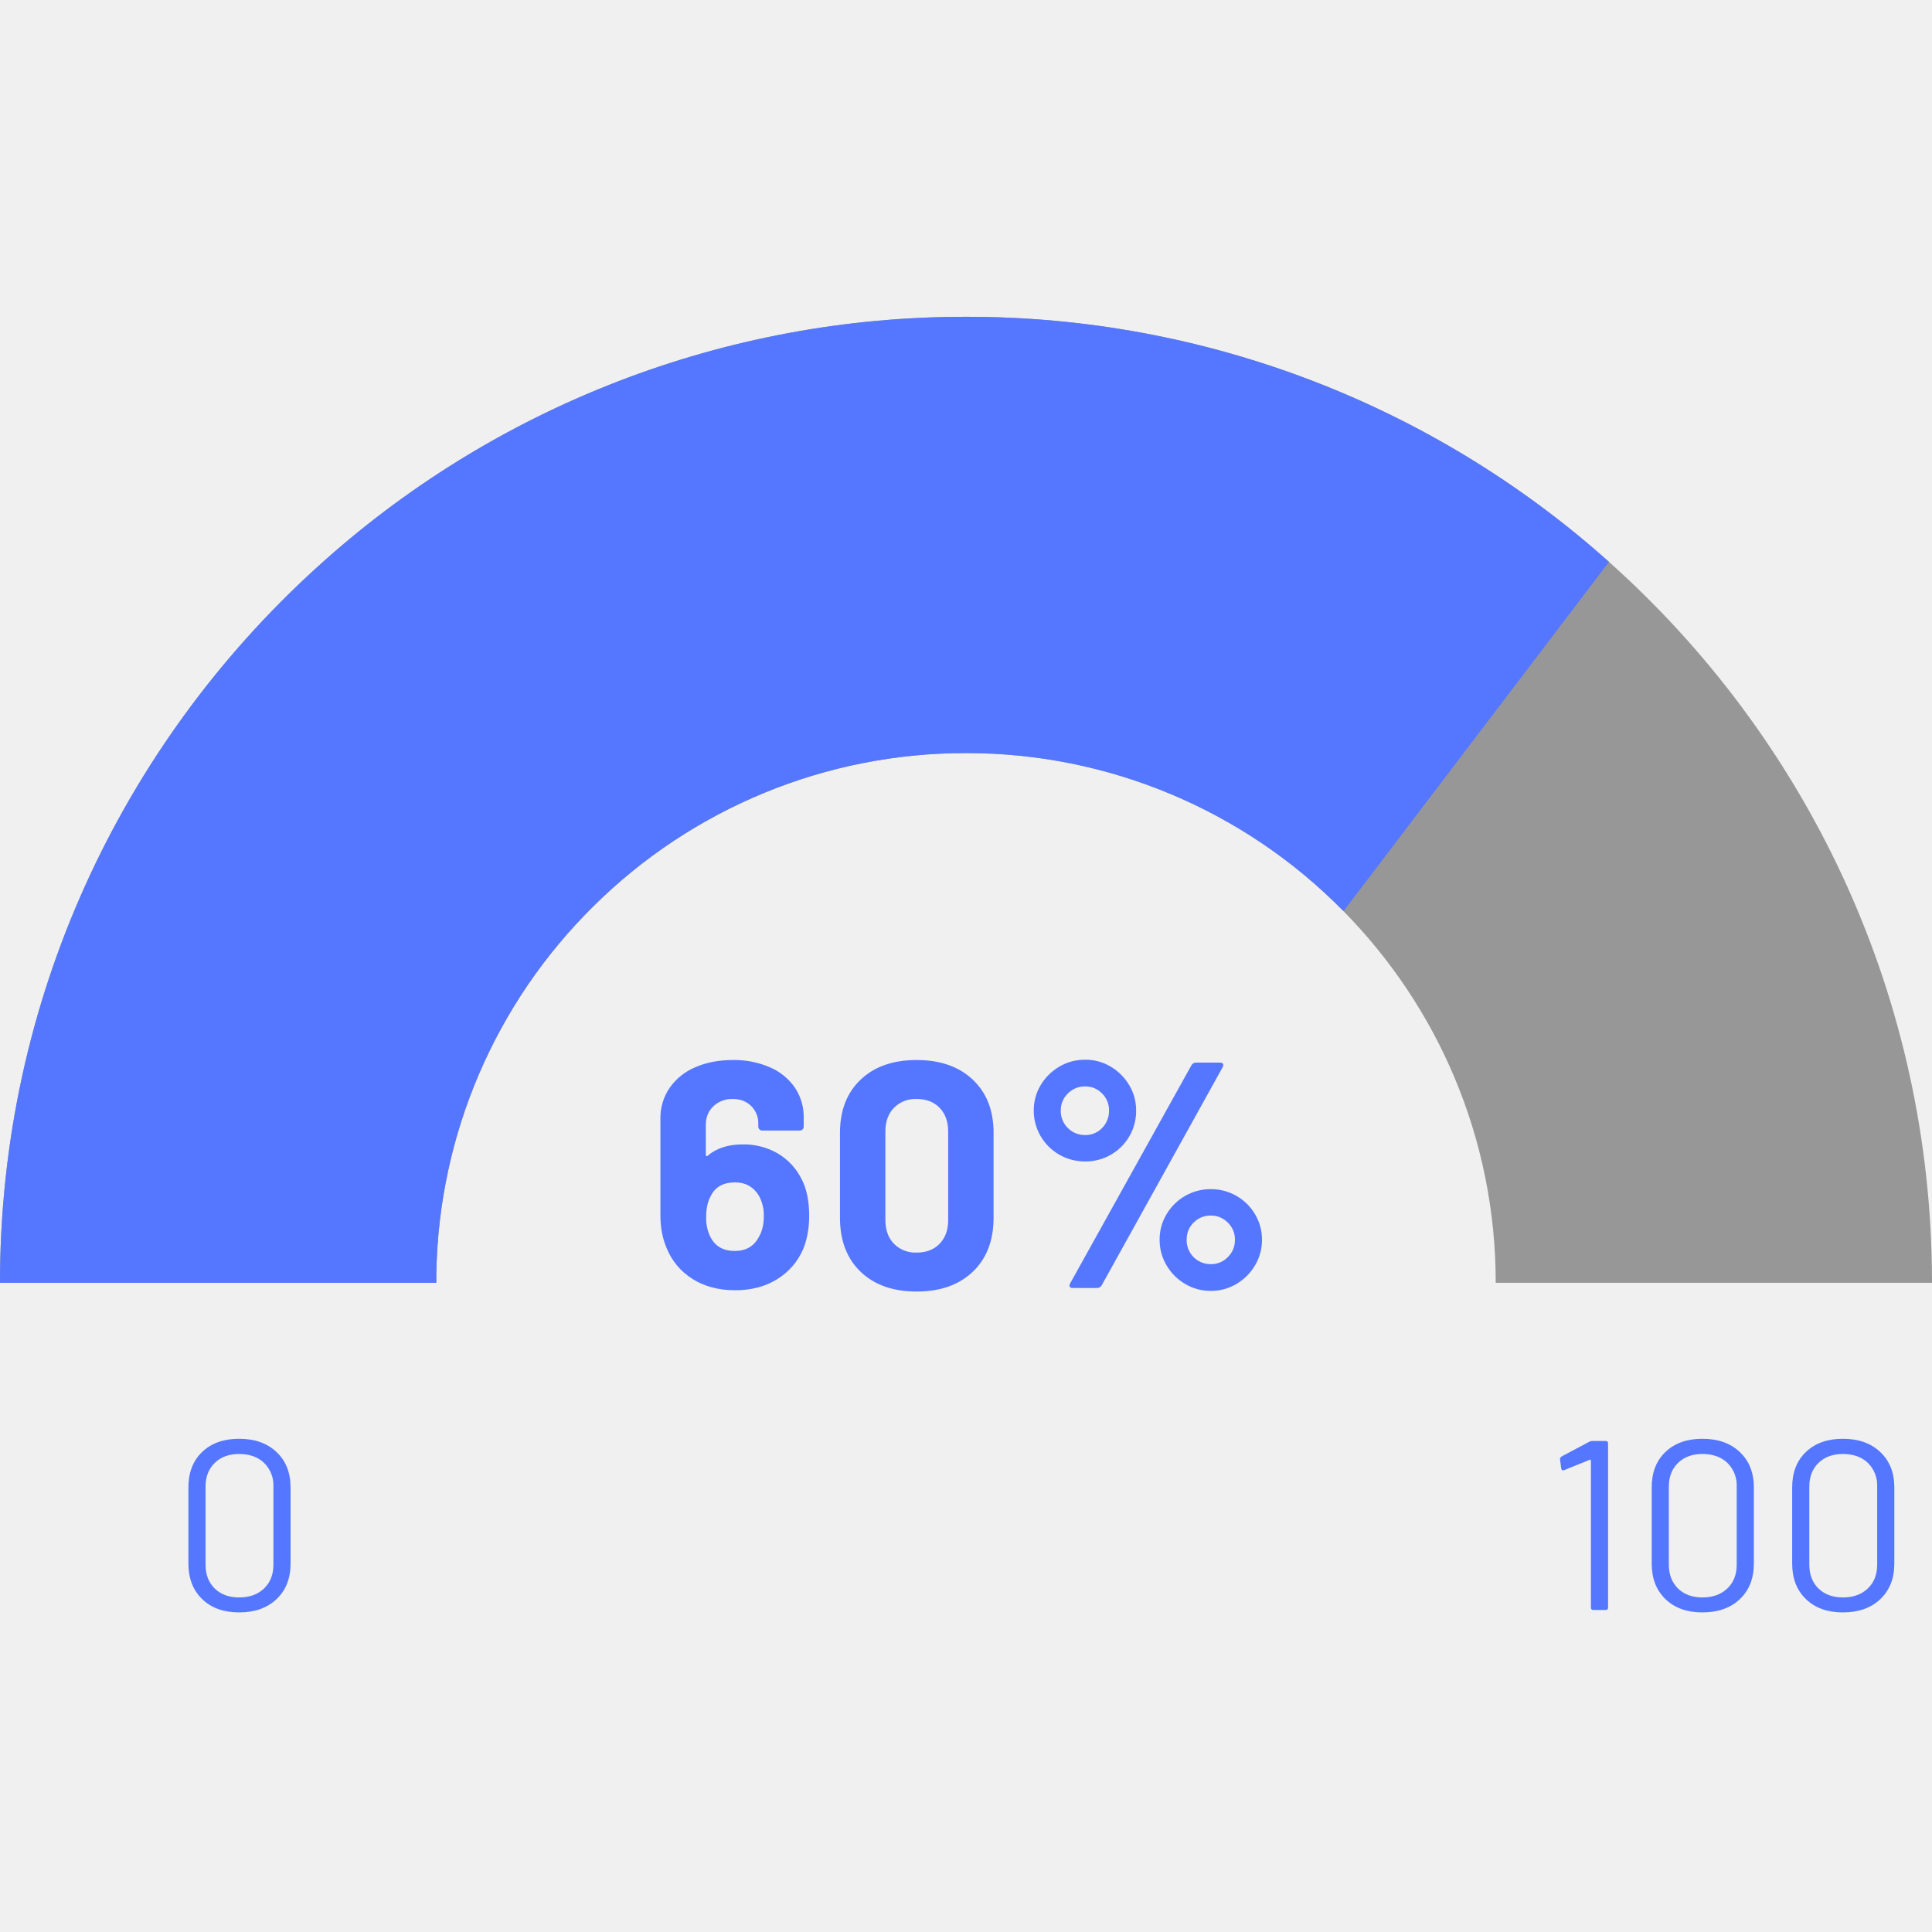
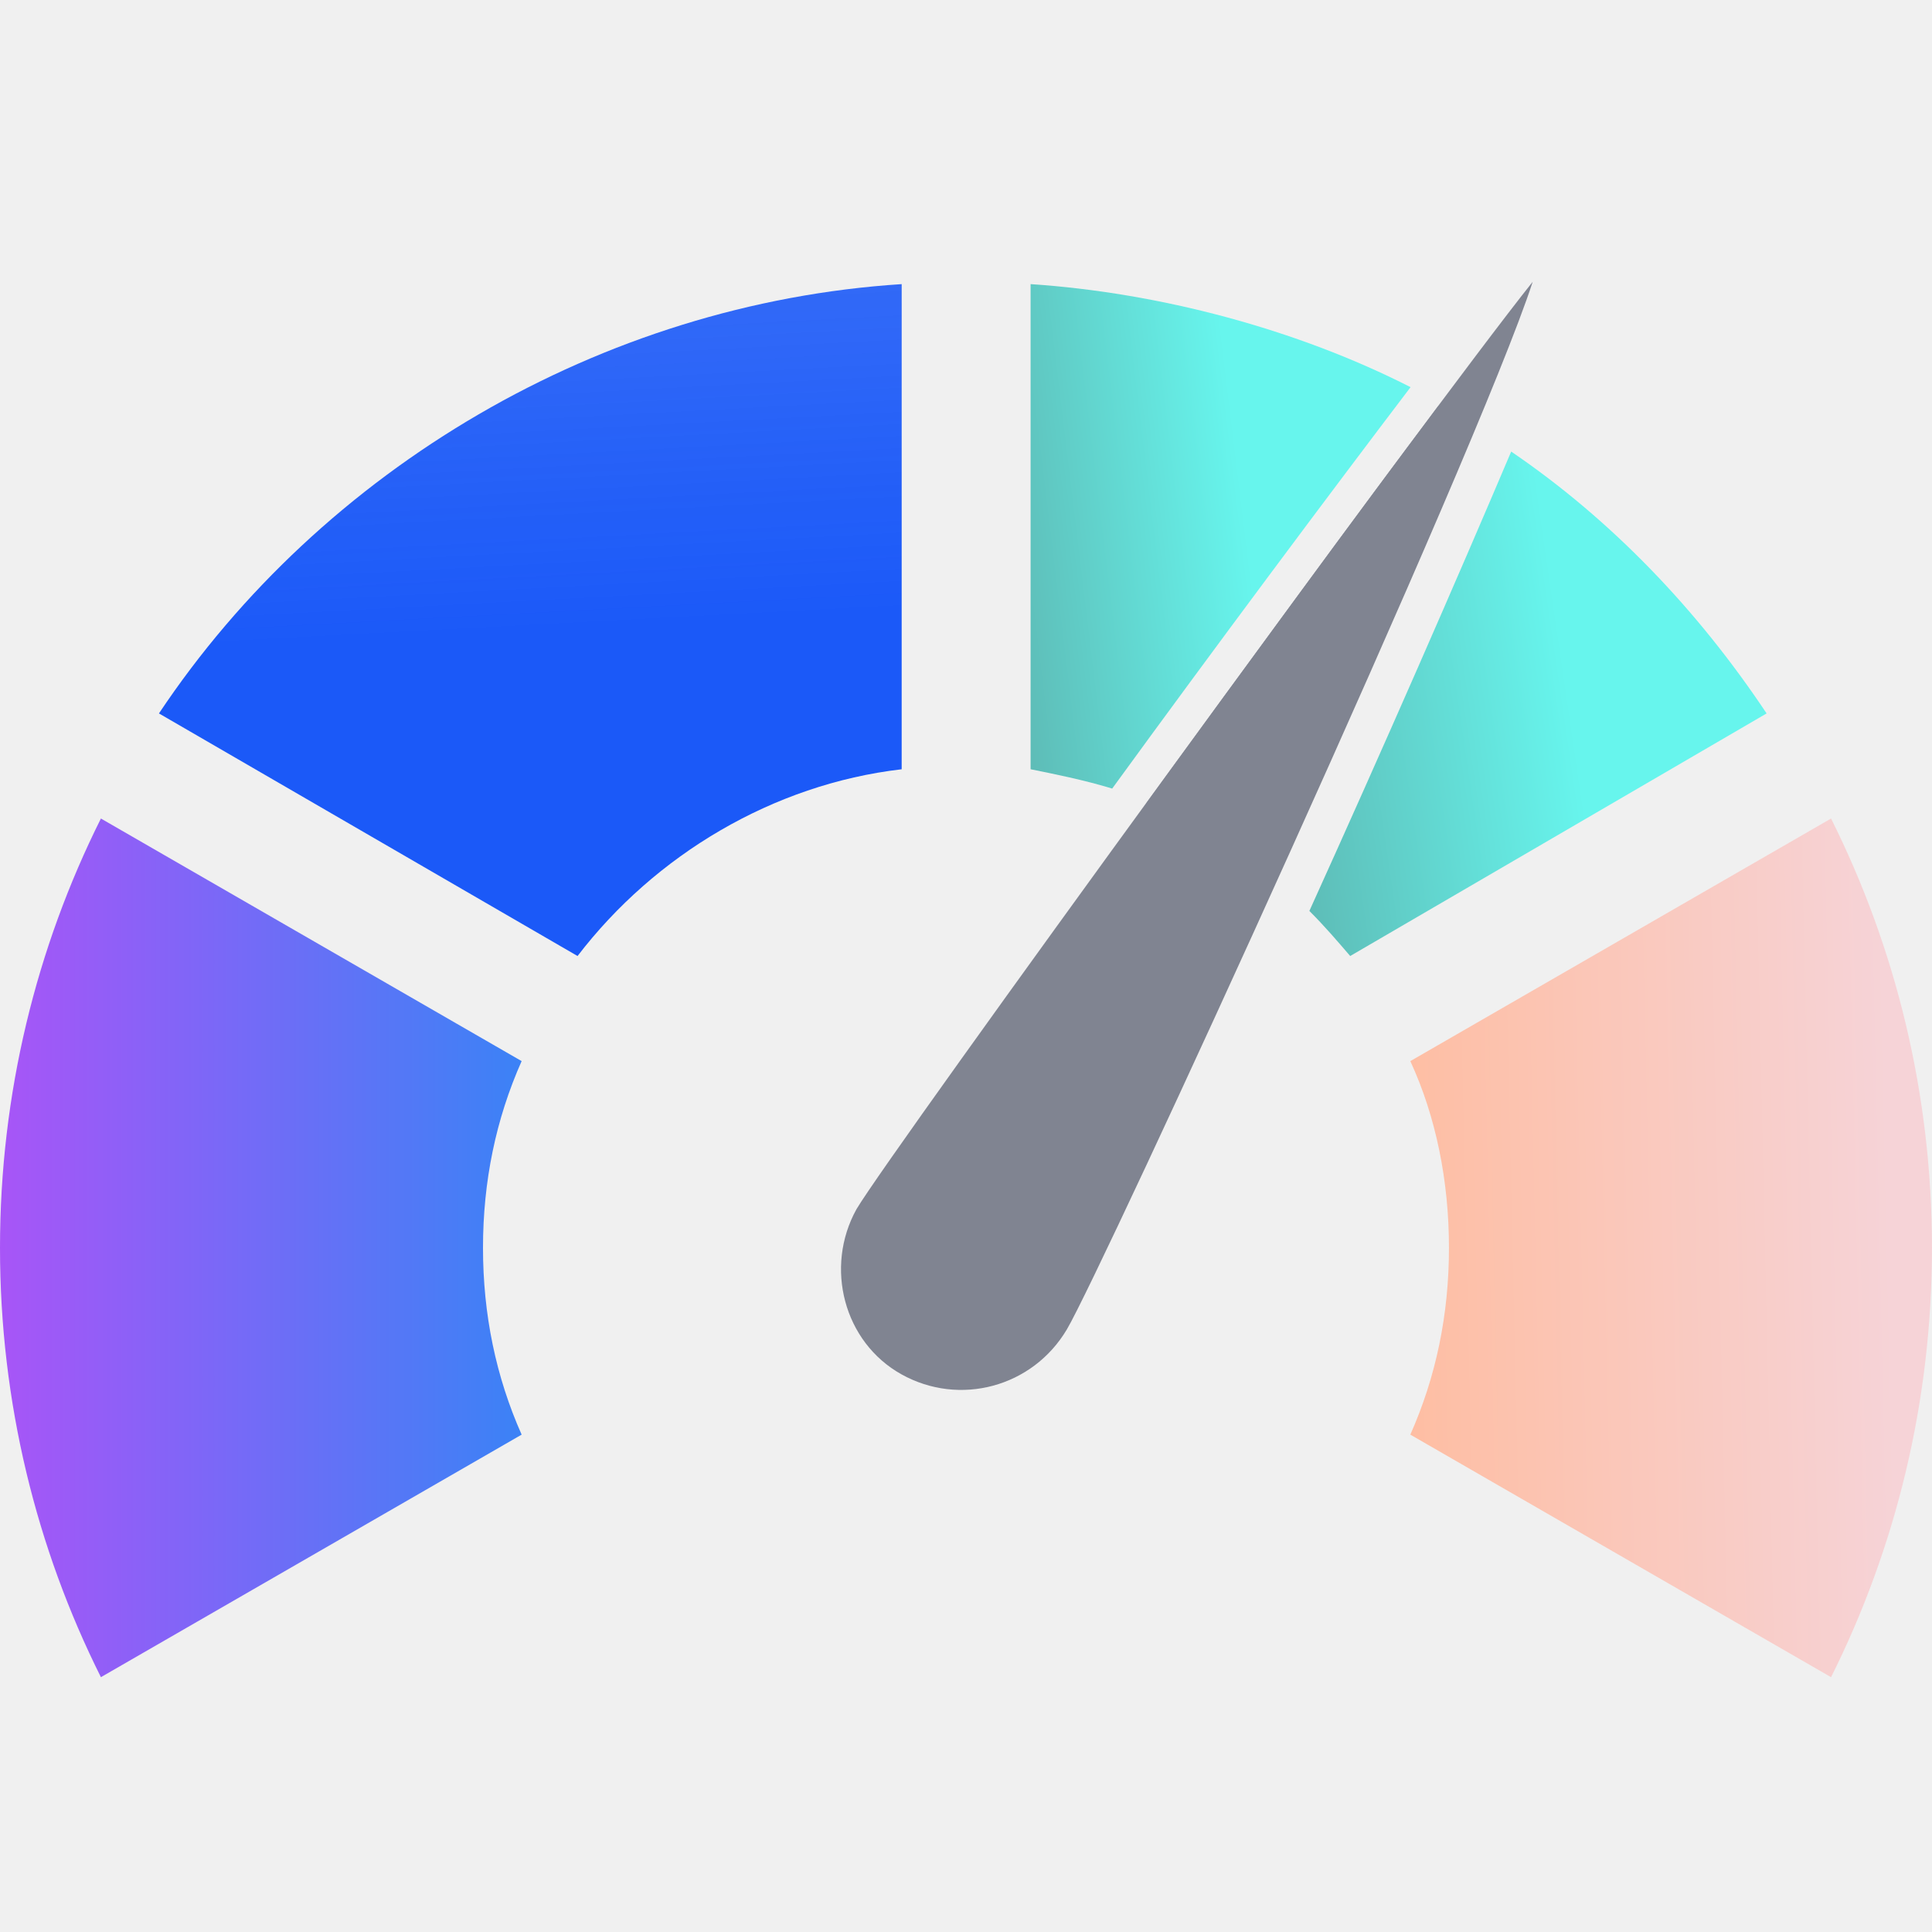
- <svg xmlns="http://www.w3.org/2000/svg" width="48" height="48">
-   <g fill="none" fill-rule="evenodd">
-     <rect width="48" height="48" rx="2" />
-     <path d="M24 7.871a23.91 23.91 0 0 1 15.975 6.089c4.833 4.313 7.909 10.554 8.022 17.514l.003.397H37.161c0-3.597-1.443-6.858-3.782-9.233A13.121 13.121 0 0 0 24 18.71a13.12 13.12 0 0 0-9.265 3.814 13.12 13.12 0 0 0-3.894 9.097l-.002.25H0c0-7.037 3.029-13.367 7.854-17.757A23.913 23.913 0 0 1 24 7.871z" fill="#979797" fill-rule="nonzero" />
-     <path d="M33.38 22.638A13.121 13.121 0 0 0 24 18.71a13.12 13.12 0 0 0-9.265 3.814 13.12 13.12 0 0 0-3.894 9.097l-.002.25H0c0-7.037 3.029-13.367 7.854-17.757A23.913 23.913 0 0 1 24 7.871a23.91 23.91 0 0 1 15.975 6.089l-6.596 8.678z" fill="#57F" />
-     <path d="M5.941 40.06c.388 0 .698-.11.93-.33.232-.22.348-.514.348-.882v-1.896c0-.364-.116-.656-.348-.876-.232-.22-.542-.33-.93-.33-.384 0-.69.109-.918.327-.228.218-.342.511-.342.879v1.896c0 .368.114.662.342.882.228.22.534.33.918.33zm0-.372c-.252 0-.454-.074-.606-.222-.152-.148-.228-.346-.228-.594v-1.938c0-.244.076-.44.228-.588.152-.148.354-.222.606-.222.26 0 .467.074.621.222a.778.778 0 0 1 .231.588v1.938c0 .248-.078.446-.234.594-.156.148-.362.222-.618.222zM39.892 40c.04 0 .06-.02.06-.06v-4.08c0-.04-.02-.06-.06-.06h-.324a.172.172 0 0 0-.078.018l-.69.366c-.028.02-.042.04-.042.06v.012l.03.228c.008.032.024.048.048.048l.024-.006.636-.258c.008-.004.015-.004.021 0a.02.02 0 0 1 .009.018v3.654c0 .04.02.06.06.06h.306zm2.404.06c.388 0 .698-.11.93-.33.232-.22.348-.514.348-.882v-1.896c0-.364-.116-.656-.348-.876-.232-.22-.542-.33-.93-.33-.384 0-.69.109-.918.327-.228.218-.342.511-.342.879v1.896c0 .368.114.662.342.882.228.22.534.33.918.33zm0-.372c-.252 0-.454-.074-.606-.222-.152-.148-.228-.346-.228-.594v-1.938c0-.244.076-.44.228-.588.152-.148.354-.222.606-.222.26 0 .467.074.621.222a.778.778 0 0 1 .231.588v1.938c0 .248-.078.446-.234.594-.156.148-.362.222-.618.222zm3.49.372c.388 0 .698-.11.93-.33.232-.22.348-.514.348-.882v-1.896c0-.364-.116-.656-.348-.876-.232-.22-.542-.33-.93-.33-.384 0-.69.109-.918.327-.228.218-.342.511-.342.879v1.896c0 .368.114.662.342.882.228.22.534.33.918.33zm0-.372c-.252 0-.454-.074-.606-.222-.152-.148-.228-.346-.228-.594v-1.938c0-.244.076-.44.228-.588.152-.148.354-.222.606-.222.26 0 .467.074.621.222a.778.778 0 0 1 .231.588v1.938c0 .248-.078.446-.234.594-.156.148-.362.222-.618.222zM18.264 32.056c.4 0 .747-.09 1.04-.272.293-.181.51-.43.648-.744.101-.245.152-.523.152-.832 0-.373-.064-.68-.192-.92a1.529 1.529 0 0 0-.596-.636 1.685 1.685 0 0 0-.86-.22c-.363 0-.653.093-.872.28-.01.01-.021.015-.032.012-.01-.003-.016-.012-.016-.028v-.752c0-.187.063-.34.188-.46a.671.671 0 0 1 .484-.18c.187 0 .339.059.456.176a.597.597 0 0 1 .176.44v.072c0 .027.01.05.028.068a.093.093 0 0 0 .068.028h.936c.027 0 .05-.01.068-.028a.093.093 0 0 0 .028-.068v-.224a1.3 1.3 0 0 0-.22-.748 1.444 1.444 0 0 0-.62-.504 2.221 2.221 0 0 0-.92-.18c-.352 0-.664.06-.936.18a1.47 1.47 0 0 0-.636.512 1.317 1.317 0 0 0-.228.764V30.2c0 .288.048.55.144.784.133.336.35.599.648.788.299.19.653.284 1.064.284zm-.008-.976c-.288 0-.49-.117-.608-.352a1.048 1.048 0 0 1-.104-.488c0-.219.04-.397.12-.536.112-.219.312-.328.6-.328.256 0 .45.107.584.32a.993.993 0 0 1 .128.528c0 .197-.04.365-.12.504-.123.235-.323.352-.6.352zm4.517 1.008c.587 0 1.052-.164 1.396-.492.344-.328.516-.775.516-1.34v-2.112c0-.555-.172-.995-.516-1.32-.344-.325-.809-.488-1.396-.488-.586 0-1.05.163-1.392.488-.341.325-.512.765-.512 1.32v2.112c0 .565.171 1.012.512 1.34.342.328.806.492 1.392.492zm0-.968a.747.747 0 0 1-.564-.22c-.141-.147-.212-.343-.212-.588v-2.2c0-.245.071-.441.212-.588a.747.747 0 0 1 .564-.22c.24 0 .431.073.572.22.142.147.212.343.212.588v2.2c0 .245-.07.441-.212.588-.141.147-.332.22-.572.22zm4.19-2.264a1.253 1.253 0 0 0 1.264-1.264c0-.23-.058-.44-.172-.632a1.31 1.31 0 0 0-.46-.46 1.21 1.21 0 0 0-.632-.172c-.235 0-.45.057-.644.172a1.3 1.3 0 0 0-.464.46 1.21 1.21 0 0 0-.172.632 1.259 1.259 0 0 0 .636 1.096c.194.112.409.168.644.168zM27.25 32a.132.132 0 0 0 .12-.064l3.008-5.424c.016-.032.018-.059.008-.08-.011-.021-.035-.032-.072-.032h-.592a.132.132 0 0 0-.12.064l-3.016 5.424c-.016.032-.019.059-.008.08.01.021.034.032.072.032h.6zm-.288-3.8a.587.587 0 0 1-.432-.176.587.587 0 0 1-.176-.432c0-.165.058-.307.176-.424a.587.587 0 0 1 .432-.176c.165 0 .305.059.42.176a.585.585 0 0 1 .172.424c0 .17-.058.315-.172.432a.565.565 0 0 1-.42.176zm3.12 3.872c.229 0 .441-.057.636-.172.194-.115.349-.27.464-.464a1.23 1.23 0 0 0 .172-.636c0-.23-.058-.44-.172-.632a1.268 1.268 0 0 0-1.1-.624 1.268 1.268 0 0 0-1.1.624 1.21 1.21 0 0 0-.172.632c0 .23.057.441.172.636.114.195.269.35.464.464.194.115.406.172.636.172zm0-.664a.594.594 0 0 1-.6-.608c0-.17.058-.313.176-.428a.585.585 0 0 1 .424-.172c.165 0 .306.059.424.176a.578.578 0 0 1 .176.424c0 .17-.059.315-.176.432a.578.578 0 0 1-.424.176z" fill="#57F" fill-rule="nonzero" />
+ <svg xmlns="http://www.w3.org/2000/svg" width="48" height="48" viewBox="0 0 48 48" fill="none">
+   <g clip-path="url(#clip0_3860_75949)">
+     <path d="M22.402 19.112V7.059C14.936 7.539 8.003 11.645 3.949 17.725L14.349 23.752C16.269 21.245 19.203 19.485 22.402 19.112Z" fill="url(#paint0_linear_3860_75949)" />
+     <path d="M35.999 31.003C35.999 32.656 35.679 34.203 35.039 35.643L45.492 41.669C47.092 38.469 47.999 34.843 47.999 31.003C47.999 27.163 47.092 23.536 45.492 20.336L35.039 26.363C35.679 27.749 35.999 29.349 35.999 31.003Z" fill="url(#paint1_linear_3860_75949)" />
+     <path d="M12 31.003C12 29.349 12.32 27.803 12.96 26.363L2.507 20.336C0.907 23.536 0 27.163 0 31.003C0 34.843 0.907 38.469 2.507 41.669L12.96 35.643C12.32 34.203 12 32.656 12 31.003Z" fill="url(#paint2_linear_3860_75949)" />
+     <path d="M38.08 7C36.693 11.267 27.36 31.587 26.507 33.027C25.653 34.467 23.84 34.947 22.4 34.147C20.96 33.347 20.48 31.48 21.28 30.04C22.133 28.6 35.36 10.413 38.08 7Z" fill="#808491" />
+     <path d="M36.636 10.627C36.316 10.414 35.996 10.254 35.73 10.094C33.757 12.707 31.037 16.44 28.477 19.96C29.65 20.44 30.77 21.134 31.677 21.934C33.49 17.934 35.356 13.72 36.636 10.627Z" fill="#808491" />
+     <path d="M43.891 17.725C42.185 15.165 40.051 12.925 37.545 11.219C36.211 14.365 34.345 18.632 32.531 22.632C32.905 23.005 33.225 23.379 33.545 23.752L43.891 17.725Z" fill="url(#paint3_linear_3860_75949)" />
+     <path d="M25.605 7.059V19.112C26.139 19.219 26.939 19.379 27.632 19.592C30.192 16.072 33.019 12.285 35.045 9.619C32.219 8.179 28.805 7.272 25.605 7.059Z" fill="url(#paint4_linear_3860_75949)" />
  </g>
+   <defs>
+     <linearGradient id="paint0_linear_3860_75949" x1="16.46" y1="15.497" x2="14.271" y2="-25.681" gradientUnits="userSpaceOnUse">
+       <stop stop-color="#1B59F8" />
+       <stop offset="1" stop-color="#1B59F8" stop-opacity="0.46" />
+     </linearGradient>
+     <linearGradient id="paint1_linear_3860_75949" x1="33.432" y1="36.869" x2="47.109" y2="36.563" gradientUnits="userSpaceOnUse">
+       <stop stop-color="#FFBB9C" />
+       <stop offset="1" stop-color="#F6D3D7" />
+     </linearGradient>
+     <linearGradient id="paint2_linear_3860_75949" x1="-2.18167e-08" y1="31.104" x2="12.96" y2="31.104" gradientUnits="userSpaceOnUse">
+       <stop stop-color="#A855F7" />
+       <stop offset="1" stop-color="#3B82F6" />
+     </linearGradient>
+     <linearGradient id="paint3_linear_3860_75949" x1="28.623" y1="37.304" x2="45.37" y2="34.863" gradientUnits="userSpaceOnUse">
+       <stop stop-color="#568E8B" />
+       <stop offset="0.776" stop-color="#67F5ED" />
+     </linearGradient>
+     <linearGradient id="paint4_linear_3860_75949" x1="22.358" y1="33.144" x2="36.365" y2="31.447" gradientUnits="userSpaceOnUse">
+       <stop stop-color="#568E8B" />
+       <stop offset="0.776" stop-color="#67F5ED" />
+     </linearGradient>
+     <clipPath id="clip0_3860_75949">
+       <rect width="48" height="48" fill="white" />
+     </clipPath>
+   </defs>
</svg>
